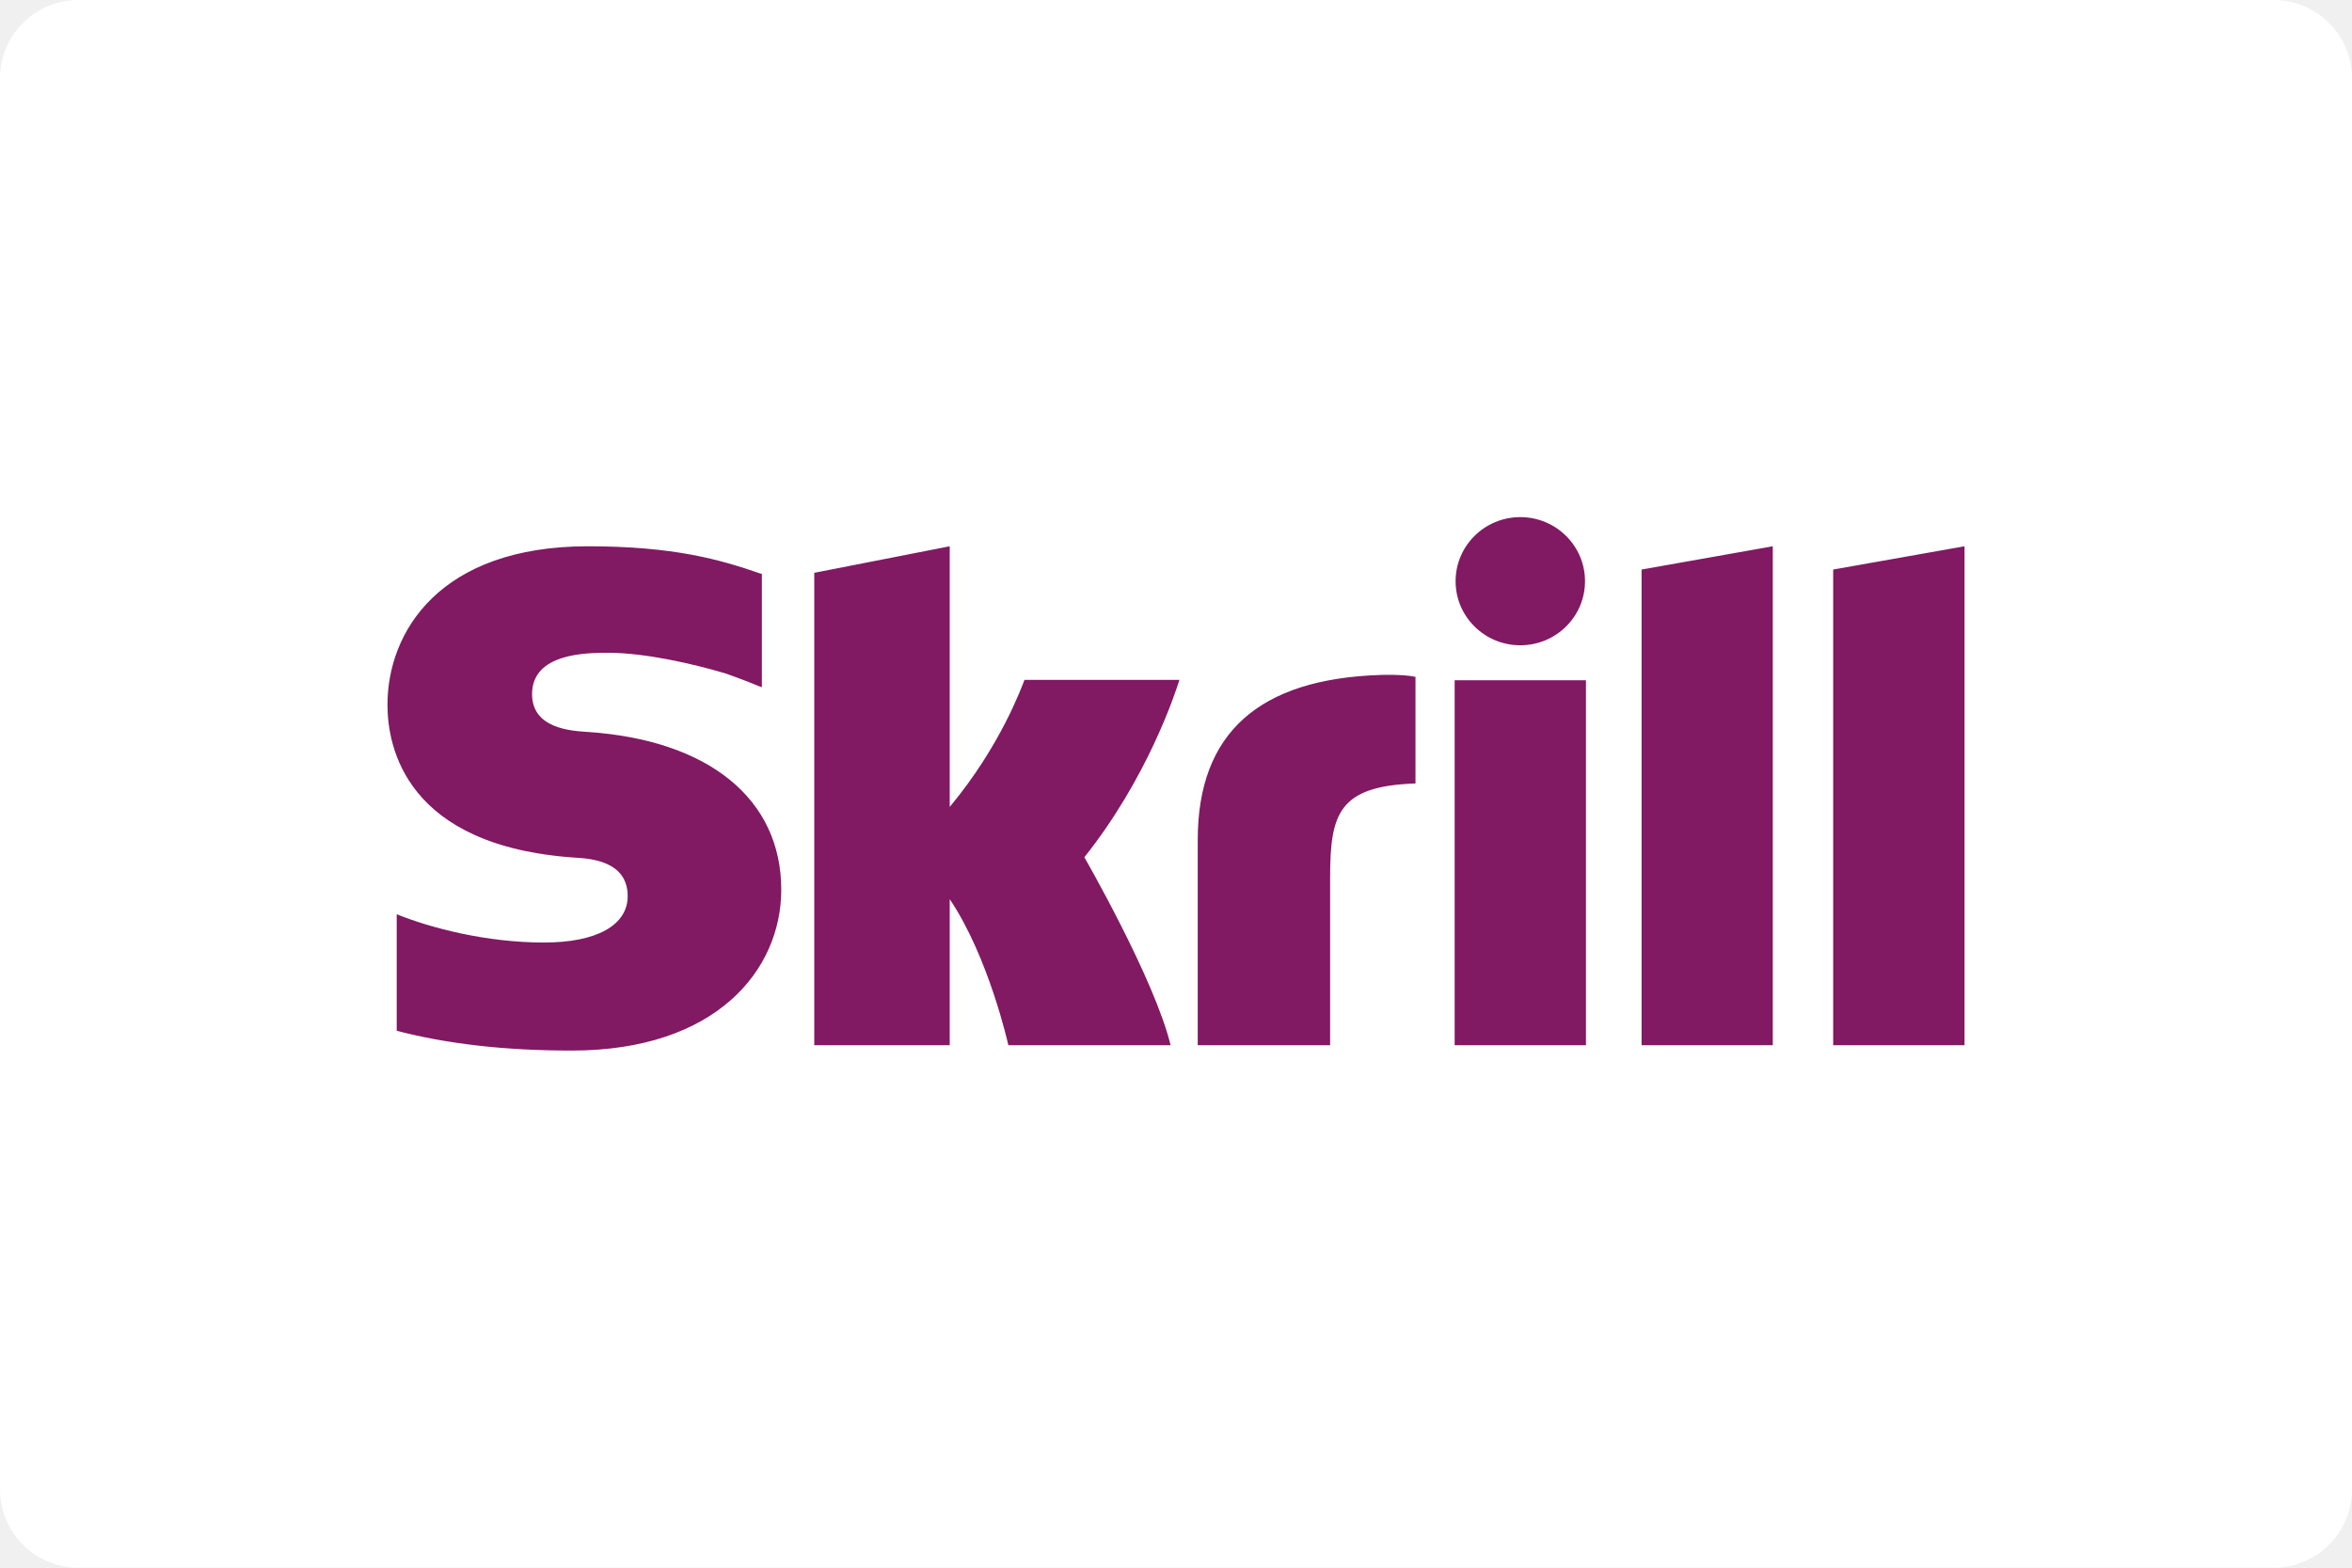
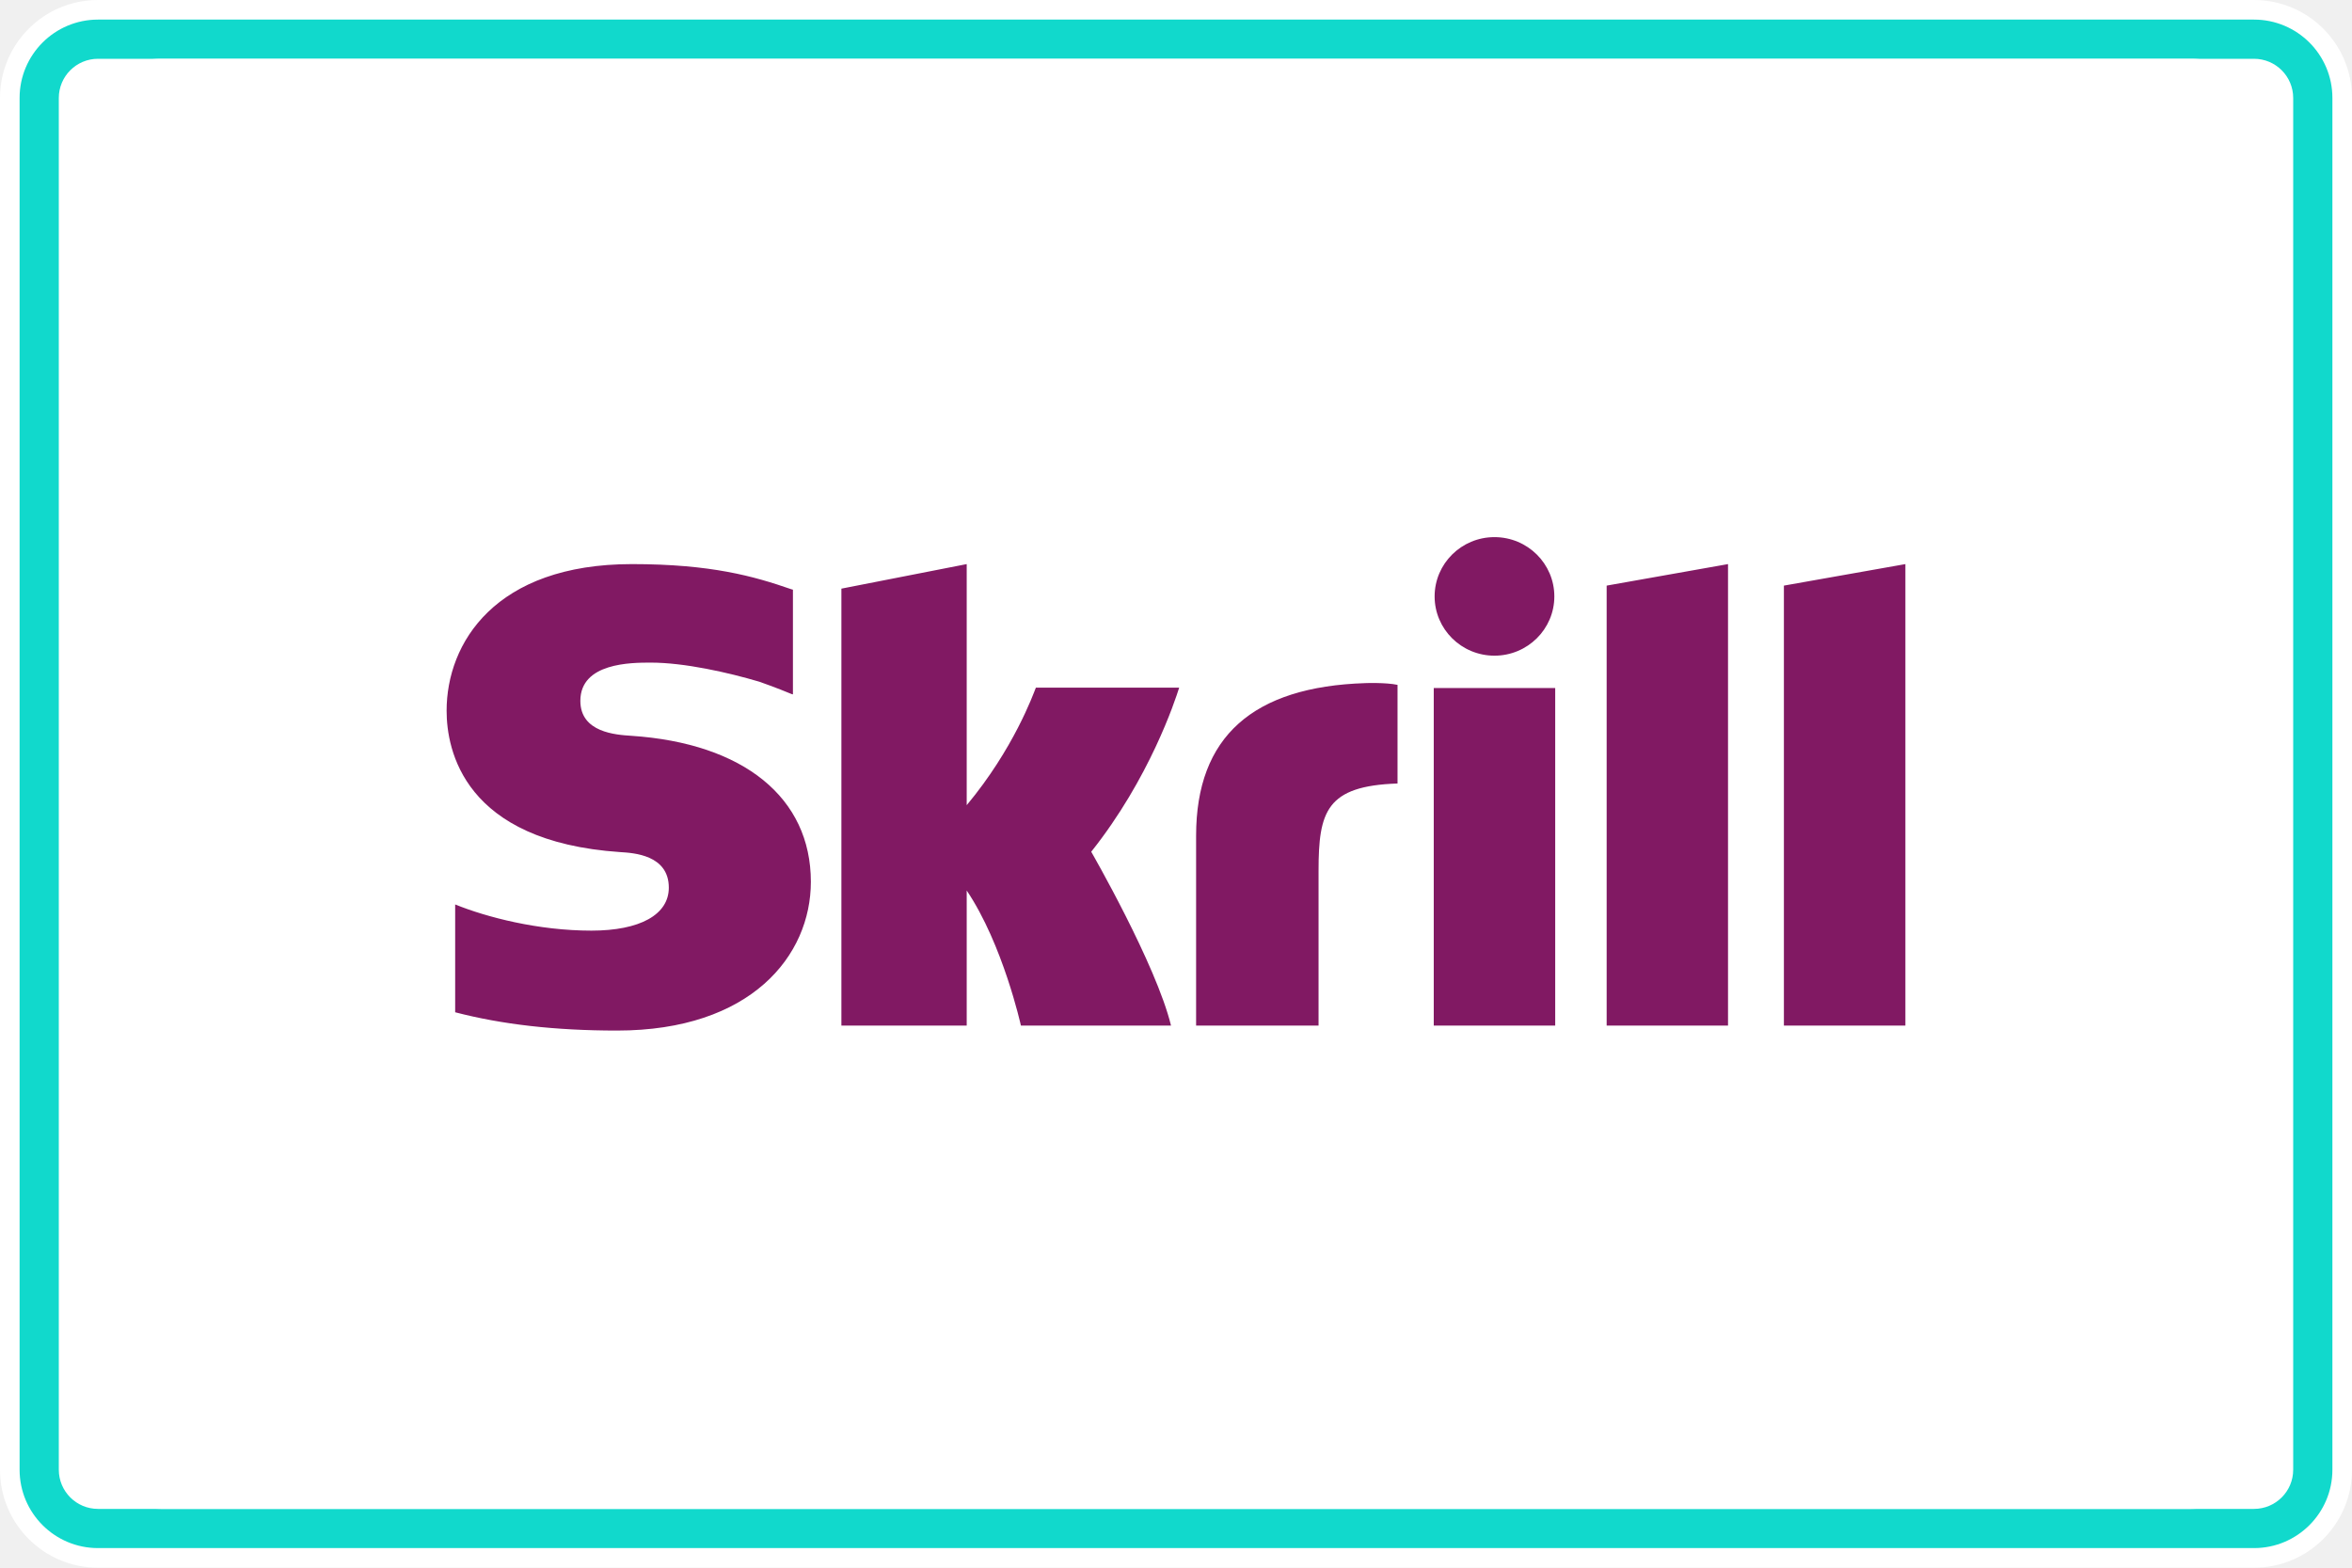
- <svg xmlns="http://www.w3.org/2000/svg" width="120" height="80" viewBox="0 0 120 80" fill="none">
-   <rect width="120" height="80" rx="4" fill="white" />
-   <path fill-rule="evenodd" clip-rule="evenodd" d="M77.565 32.929C79.389 32.929 80.868 31.465 80.868 29.66C80.868 27.855 79.389 26.389 77.565 26.389C75.743 26.389 74.265 27.855 74.265 29.66C74.265 31.465 75.743 32.929 77.565 32.929ZM52.271 34.694C52.122 35.065 51.05 38.066 48.456 41.177V27.877L41.544 29.231V53.336H48.456V45.885C50.458 48.859 51.446 53.336 51.446 53.336H59.725C58.906 49.965 55.324 43.746 55.324 43.746C58.539 39.709 59.951 35.407 60.175 34.694H52.271ZM70.442 34.443C64.251 34.64 61.109 37.391 61.109 42.86V53.336H67.863V44.793C67.863 41.518 68.295 40.114 72.219 39.981V34.539C71.558 34.4 70.442 34.443 70.442 34.443ZM29.952 37.349C29.106 37.294 27.146 37.168 27.146 35.421C27.146 33.312 29.967 33.312 31.026 33.312C32.887 33.312 35.297 33.856 37.018 34.366C37.018 34.366 37.978 34.701 38.795 35.045L38.871 35.065V29.289L38.767 29.259C36.736 28.555 34.374 27.877 29.995 27.877C22.444 27.877 19.769 32.234 19.769 35.967C19.769 38.118 20.7 43.182 29.347 43.766C30.08 43.811 32.025 43.921 32.025 45.728C32.025 47.219 30.433 48.098 27.754 48.098C24.818 48.098 21.971 47.357 20.241 46.654V52.602C22.83 53.275 25.749 53.611 29.171 53.611C36.553 53.611 39.86 49.488 39.86 45.403C39.86 40.77 36.16 37.761 29.952 37.349ZM74.217 53.336H80.916V34.715H74.217V53.336ZM93.53 29.064V53.336H100.231V27.877L93.53 29.064ZM83.754 29.064L90.448 27.877V53.336H83.754V29.064Z" fill="#811963" />
+ <svg xmlns="http://www.w3.org/2000/svg" width="120" height="80" viewBox="0 0 120 80">
+   <rect width="120" height="80" rx="5" fill="#FFFFFF" />
+   <rect x="1" y="1" width="118" height="78" rx="4" fill="#11D9CC" />
+   <rect x="3" y="3" width="114" height="74" rx="2" fill="white" />
+   <svg fill="none" x="3" y="3" width="114" height="74" viewBox="0 0 120 80" preserveAspectRatio="xMidYMid meet">
+     <rect width="120" height="80" rx="4" fill="white" />
+     <path fill-rule="evenodd" clip-rule="evenodd" d="M77.565 32.929C79.389 32.929 80.868 31.465 80.868 29.66C80.868 27.855 79.389 26.389 77.565 26.389C75.743 26.389 74.265 27.855 74.265 29.66C74.265 31.465 75.743 32.929 77.565 32.929ZM52.271 34.694C52.122 35.065 51.05 38.066 48.456 41.177V27.877L41.544 29.231V53.336H48.456V45.885C50.458 48.859 51.446 53.336 51.446 53.336H59.725C58.906 49.965 55.324 43.746 55.324 43.746C58.539 39.709 59.951 35.407 60.175 34.694H52.271ZM70.442 34.443C64.251 34.64 61.109 37.391 61.109 42.86V53.336H67.863V44.793C67.863 41.518 68.295 40.114 72.219 39.981V34.539C71.558 34.4 70.442 34.443 70.442 34.443ZM29.952 37.349C29.106 37.294 27.146 37.168 27.146 35.421C27.146 33.312 29.967 33.312 31.026 33.312C32.887 33.312 35.297 33.856 37.018 34.366C37.018 34.366 37.978 34.701 38.795 35.045L38.871 35.065V29.289L38.767 29.259C36.736 28.555 34.374 27.877 29.995 27.877C22.444 27.877 19.769 32.234 19.769 35.967C19.769 38.118 20.7 43.182 29.347 43.766C30.08 43.811 32.025 43.921 32.025 45.728C32.025 47.219 30.433 48.098 27.754 48.098C24.818 48.098 21.971 47.357 20.241 46.654V52.602C22.83 53.275 25.749 53.611 29.171 53.611C36.553 53.611 39.86 49.488 39.86 45.403C39.86 40.77 36.16 37.761 29.952 37.349ZM74.217 53.336H80.916V34.715H74.217V53.336ZM93.53 29.064V53.336H100.231V27.877L93.53 29.064ZM83.754 29.064L90.448 27.877V53.336H83.754V29.064Z" fill="#811963" />
+   </svg>
</svg>
